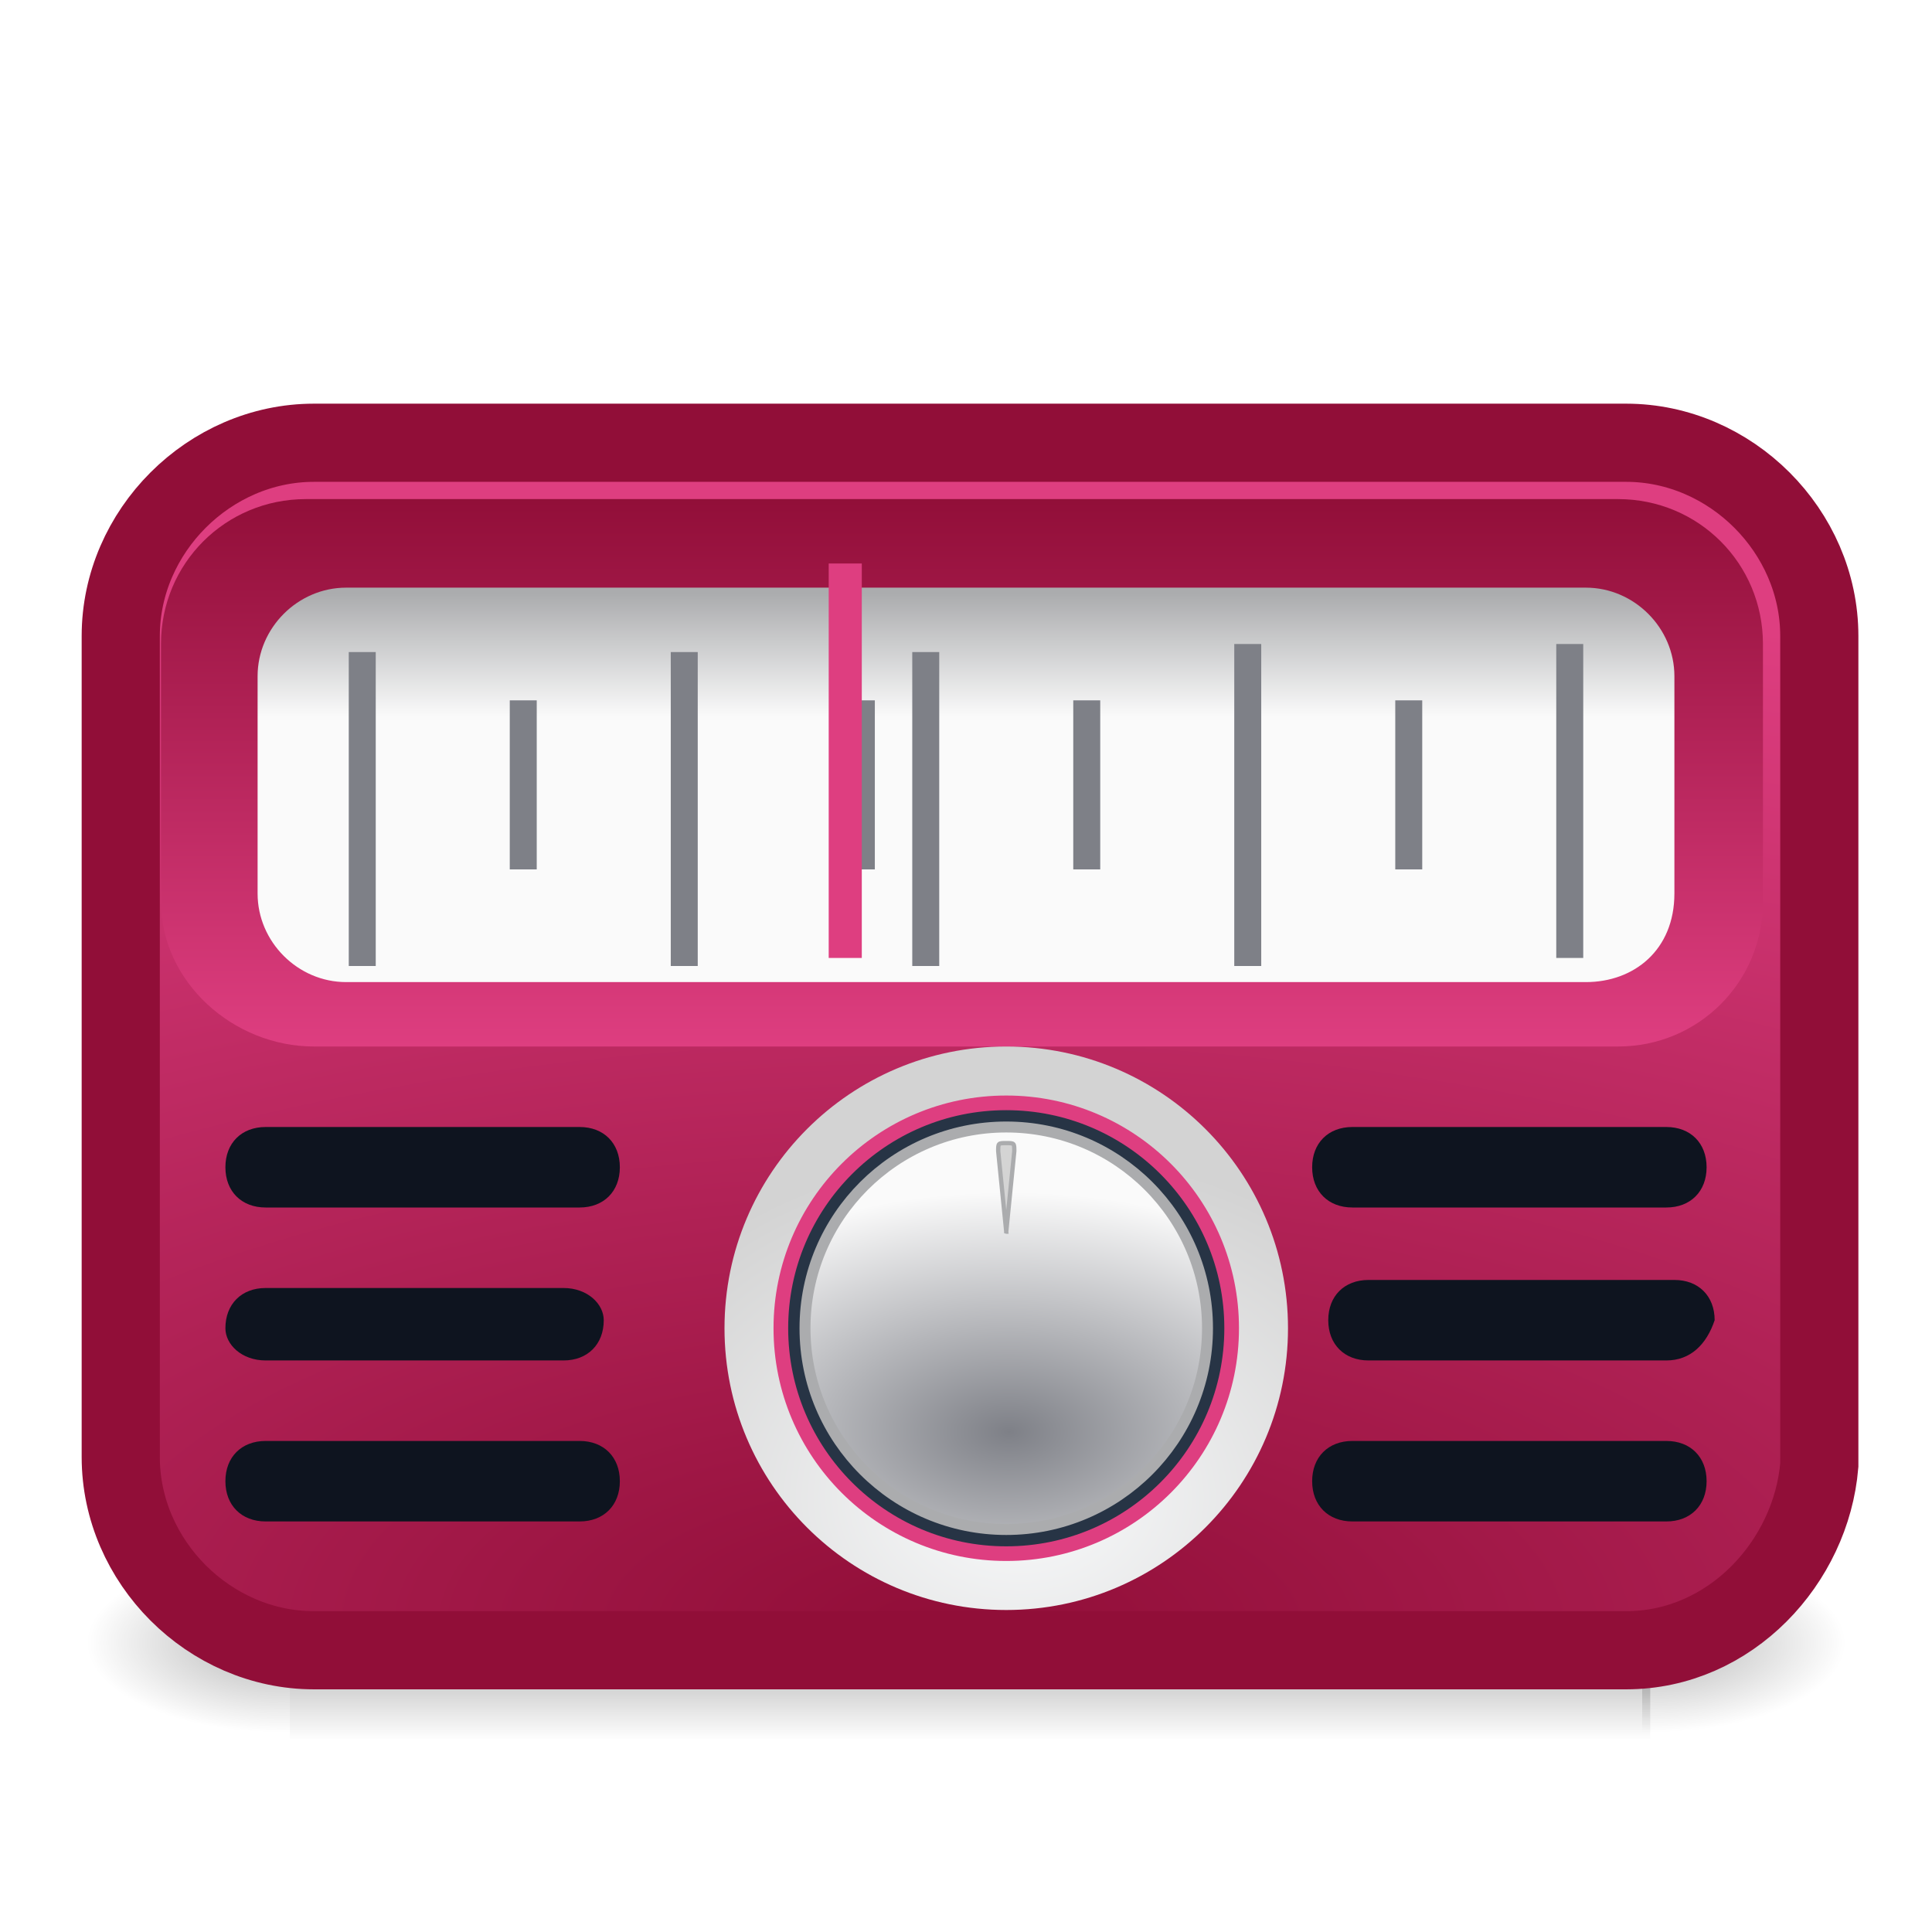
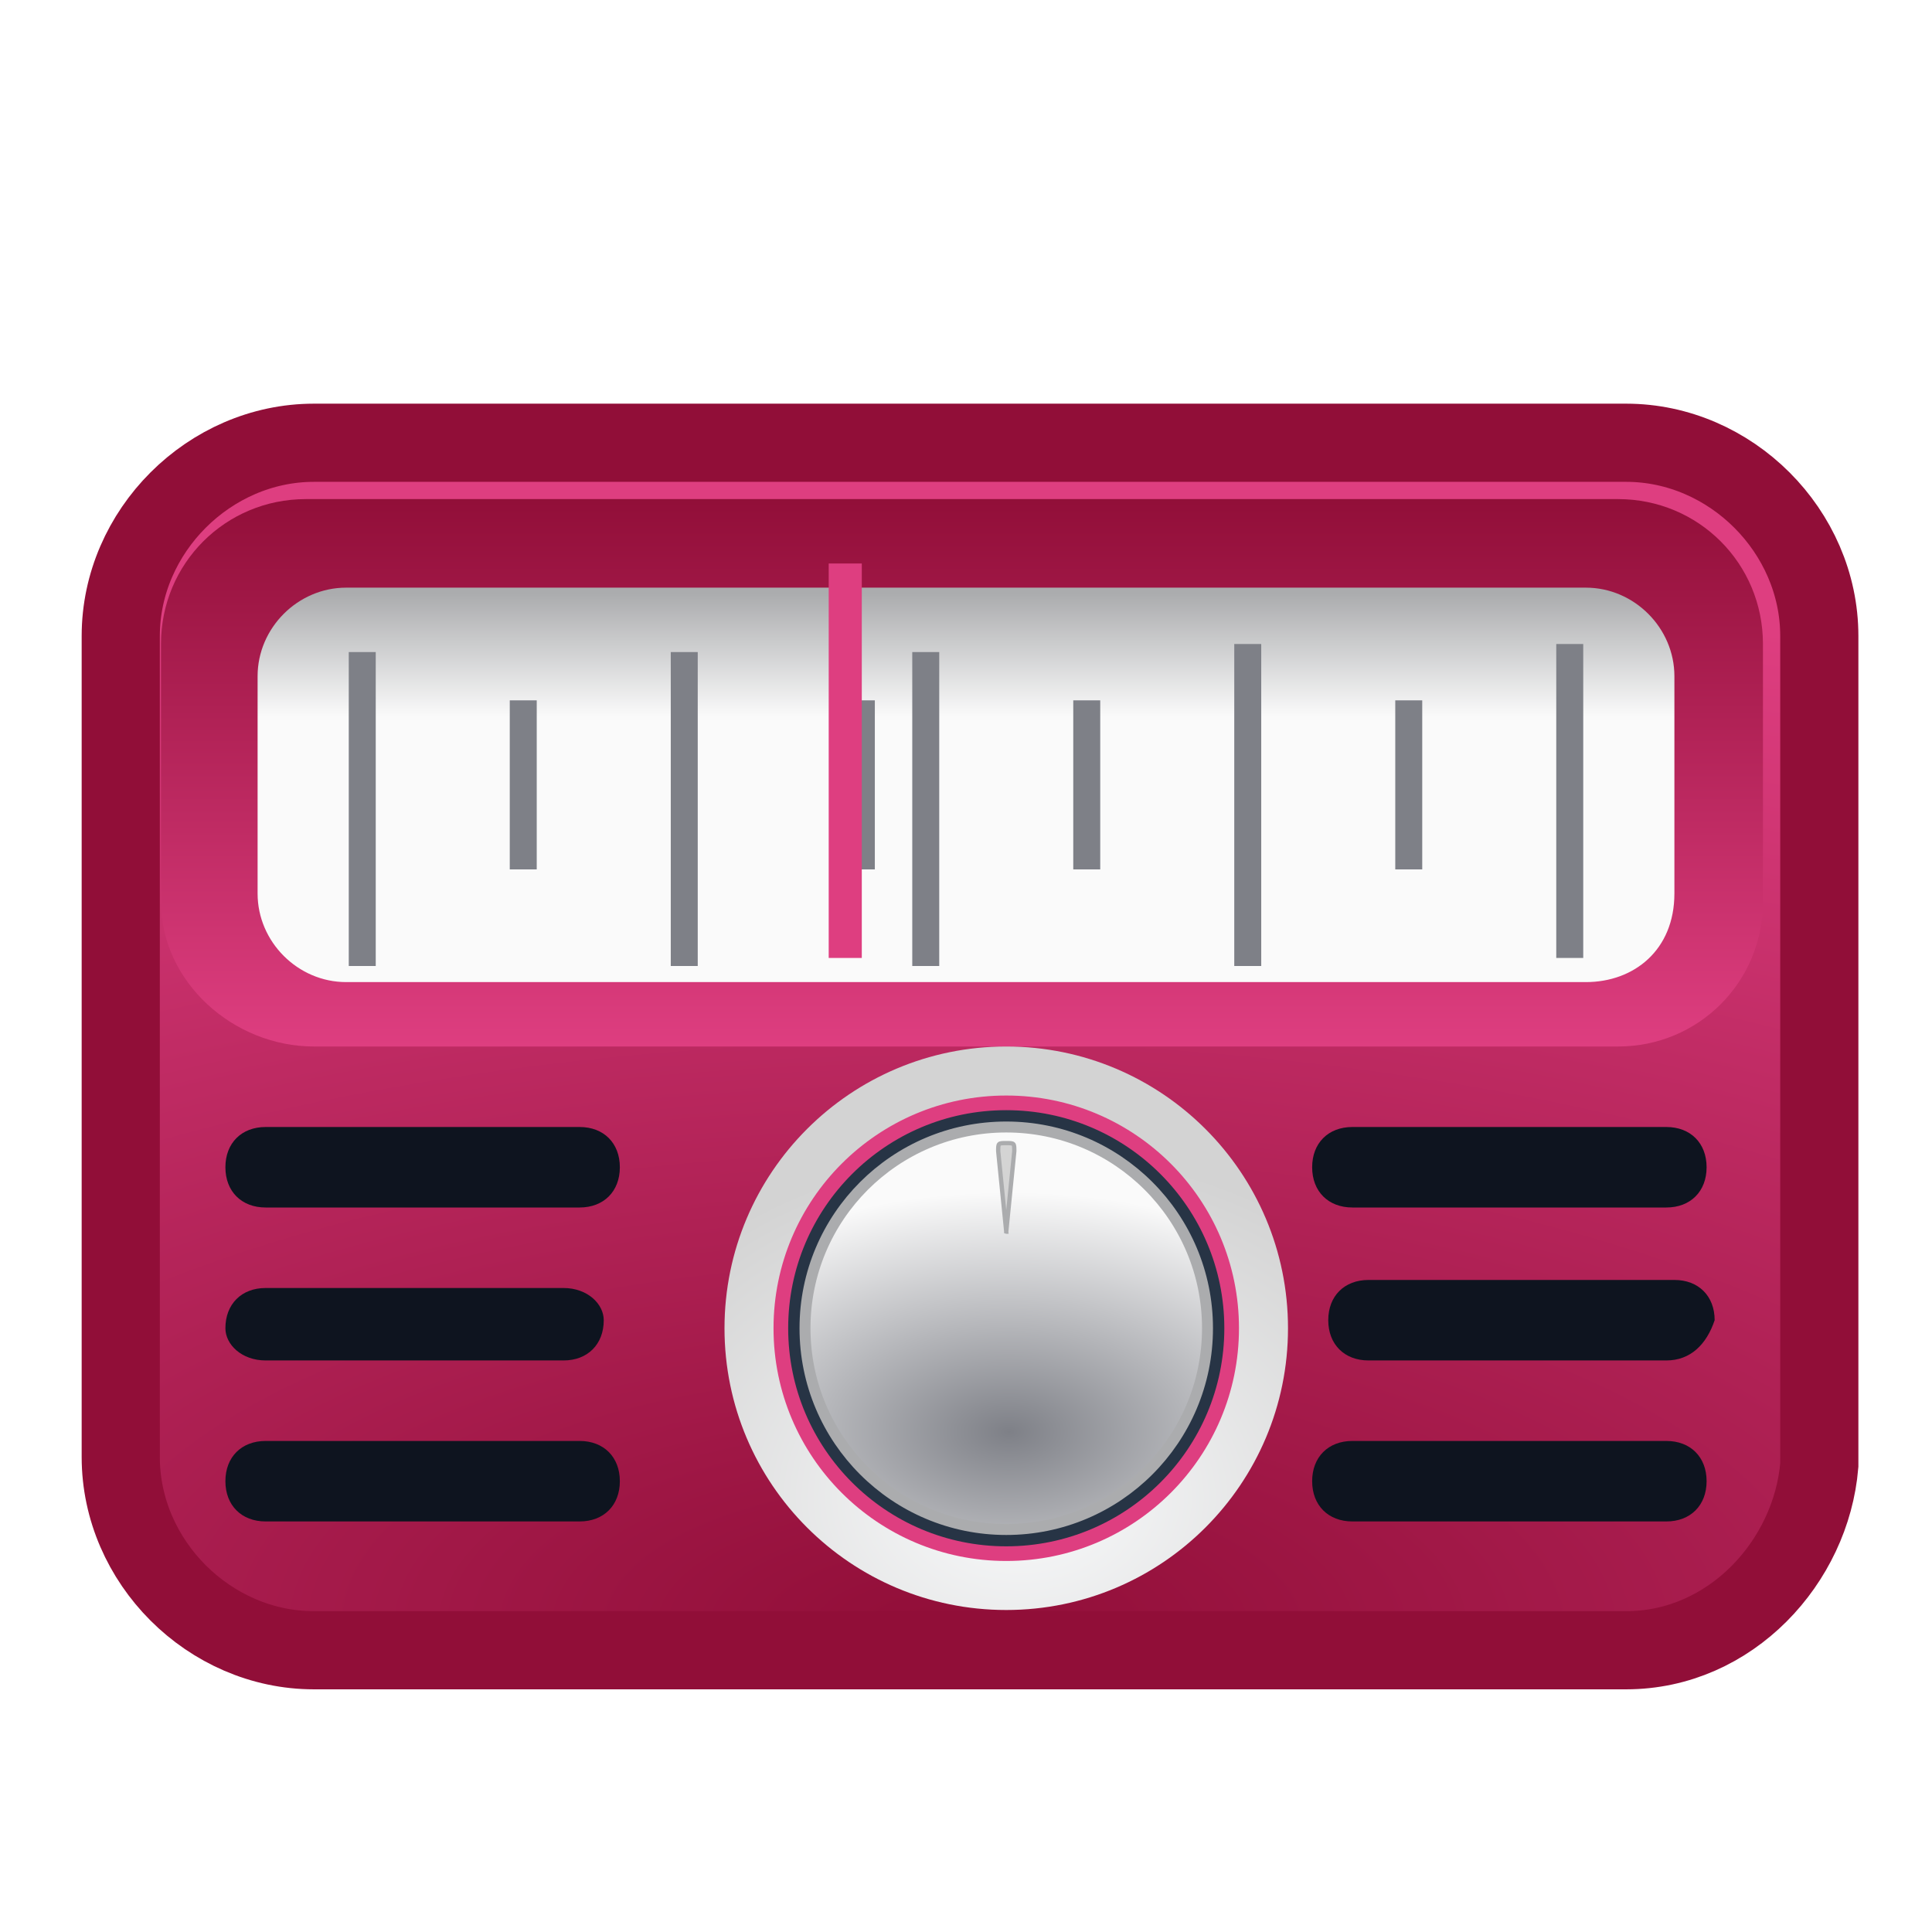
<svg xmlns="http://www.w3.org/2000/svg" version="1.1" x="0px" y="0px" viewBox="0 0 24 24" style="enable-background:new 0 0 24 24;" xml:space="preserve" id="svg3009">
  <defs id="defs3013" />
  <style type="text/css" id="style2891">
	.st0{display:none;}
	.st1{display:inline;opacity:0.2;fill:none;stroke:#000000;stroke-width:4.687500e-02;enable-background:new    ;}
	.st2{opacity:0.3;fill:url(#SVGID_1_);enable-background:new    ;}
	.st3{opacity:0.3;fill:url(#SVGID_2_);enable-background:new    ;}
	.st4{opacity:0.3;fill:url(#SVGID_3_);enable-background:new    ;}
	.st5{fill:url(#SVGID_4_);stroke:#910E38;stroke-width:0.971;}
	.st6{fill:url(#SVGID_5_);}
	.st7{fill:url(#SVGID_6_);}
	.st8{fill:none;stroke:#7E8087;stroke-width:0.335;stroke-miterlimit:10;}
	.st9{fill:none;stroke:#DE3E80;stroke-width:0.411;stroke-miterlimit:10;}
	.st10{fill:url(#SVGID_7_);}
	.st11{fill:#273445;stroke:#DE3E80;stroke-width:0.182;stroke-linecap:round;stroke-linejoin:round;}
	.st12{fill:url(#SVGID_8_);stroke:#ABACAE;stroke-width:0.136;stroke-linecap:round;stroke-linejoin:round;}
	.st13{fill:#D4D4D4;stroke:#ABACAE;stroke-width:5.329575e-02;}
	.st14{fill:#0E141F;}
</style>
  <g id="Layer_1" class="st0">
    <path class="st1" d="M24,17.6H0 M24,18.4H0 M24,19.1H0 M24,17.3H0 M24,18H0 M24,18.8H0 M24,15.4H0 M24,16.1H0 M24,16.9H0 M24,15H0    M24,15.8H0 M24,16.5H0 M24,13.1H0 M24,13.9H0 M24,14.6H0 M24,12.8H0 M24,13.5H0 M24,14.3H0 M24,10.9H0 M24,11.6H0 M24,12.4H0    M24,10.5H0 M24,11.3H0 M24,12H0 M24,8.6H0 M24,9.4H0 M24,10.1H0 M24,8.3H0 M24,9H0 M24,9.8H0 M24,7.1H0 M24,7.9H0 M24,6.8H0    M24,7.5H0 M24,4.9H0 M24,5.6H0 M24,6.4H0 M24,4.5H0 M24,5.3H0 M24,6H0 M24,2.6H0 M24,3.4H0 M24,4.1H0 M24,2.3H0 M24,3H0 M24,3.8H0    M24,0.4H0 M24,1.1H0 M24,1.9H0 M24,0.8H0 M24,1.5H0 M24,21.8H0 M24,22.5H0 M24,23.3H0 M24,21.4H0 M24,22.1H0 M24,22.9H0 M24,19.5   H0 M24,20.3H0 M24,21H0 M24,19.9H0 M24,20.6H0 M24,23.6H0 M6.4,24V0 M5.6,24V0 M4.9,24V0 M6.8,24V0 M6,24V0 M5.3,24V0 M8.6,24V0    M7.9,24V0 M7.1,24V0 M9,24V0 M8.3,24V0 M7.5,24V0 M10.9,24V0 M10.1,24V0 M9.4,24V0 M11.3,24V0 M10.5,24V0 M9.8,24V0 M13.1,24V0    M12.4,24V0 M11.6,24V0 M13.5,24V0 M12.8,24V0 M12,24V0 M15.4,24V0 M14.6,24V0 M13.9,24V0 M15.8,24V0 M15,24V0 M14.3,24V0 M16.9,24   V0 M16.1,24V0 M17.3,24V0 M16.5,24V0 M19.1,24V0 M18.4,24V0 M17.6,24V0 M19.5,24V0 M18.8,24V0 M18,24V0 M21.4,24V0 M20.6,24V0    M19.9,24V0 M21.8,24V0 M21,24V0 M20.3,24V0 M23.6,24V0 M22.9,24V0 M22.1,24V0 M23.3,24V0 M22.5,24V0 M2.3,24V0 M1.5,24V0 M0.8,24   V0 M2.6,24V0 M1.9,24V0 M1.1,24V0 M4.5,24V0 M3.8,24V0 M3,24V0 M4.1,24V0 M3.4,24V0 M0.4,24V0" id="path2893" />
  </g>
  <g id="Layer_2" transform="translate(0,-2)">
-     <g id="g2919">
-       <linearGradient id="SVGID_1_" gradientUnits="userSpaceOnUse" x1="4814.817" y1="-15901.63" x2="4814.817" y2="-15983.597" gradientTransform="matrix(0.1018,0,0,-0.02745,-478.1484,-415.1248)">
-         <stop offset="0" style="stop-color:#000000;stop-opacity:0" id="stop2896" />
-         <stop offset="0.5" style="stop-color:#000000" id="stop2898" />
-         <stop offset="1" style="stop-color:#000000;stop-opacity:0" id="stop2900" />
-       </linearGradient>
-       <path class="st2" d="m 3.6,21.4 h 16.9 v 2.2 H 3.6 Z" id="path2903" style="opacity:0.3;fill:url(#SVGID_1_);enable-background:new" />
-       <radialGradient id="SVGID_2_" cx="8285.415" cy="-15939.322" r="40.534" gradientTransform="matrix(0.0598,0,0,-0.02745,-474.9664,-415.1248)" gradientUnits="userSpaceOnUse">
-         <stop offset="0" style="stop-color:#000000" id="stop2905" />
-         <stop offset="1" style="stop-color:#000000;stop-opacity:0" id="stop2907" />
-       </radialGradient>
-       <path class="st3" d="m 20.4,21.3 v 2.3 c 1.1,0 2.6,-0.5 2.6,-1.2 0,-0.7 -1.2,-1.1 -2.6,-1.1 z" id="path2910" style="opacity:0.3;fill:url(#SVGID_2_);enable-background:new" />
-       <radialGradient id="SVGID_3_" cx="-8671.096" cy="-15939.322" r="40.534" gradientTransform="matrix(-0.0598,0,0,-0.02745,-515.0326,-415.1248)" gradientUnits="userSpaceOnUse">
-         <stop offset="0" style="stop-color:#000000" id="stop2912" />
-         <stop offset="1" style="stop-color:#000000;stop-opacity:0" id="stop2914" />
-       </radialGradient>
-       <path class="st4" d="m 3.6,21.3 v 2.3 C 2.5,23.6 1,23.1 1,22.4 1,21.7 2.2,21.3 3.6,21.3 Z" id="path2917" style="opacity:0.3;fill:url(#SVGID_3_);enable-background:new" />
-     </g>
    <radialGradient id="SVGID_4_" cx="11.376" cy="22.558" r="32.874" gradientTransform="matrix(0.9552,0.00640975,-0.00249671,0.4005,1.0284,13.1172)" gradientUnits="userSpaceOnUse">
      <stop offset="2.933213e-03" style="stop-color:#910E38" id="stop2921" />
      <stop offset="1" style="stop-color:#DE3E80" id="stop2923" />
    </radialGradient>
    <path class="st5" d="M 20.2,22.5 H 3.9 C 2.6,22.5 1.5,21.4 1.5,20.1 V 9.9 C 1.5,8.6 2.6,7.5 3.9,7.5 h 16.3 c 1.3,0 2.4,1.1 2.4,2.4 v 10.3 c -0.1,1.2 -1.1,2.3 -2.4,2.3 z" id="path2926" style="fill:url(#SVGID_4_);stroke:#910e38;stroke-width:0.971" />
    <linearGradient id="SVGID_5_" gradientUnits="userSpaceOnUse" x1="12.734" y1="15" x2="12.734" y2="8.132" gradientTransform="matrix(1.0987,0,0,1,-1.9911,0)">
      <stop offset="0" style="stop-color:#DE3E80" id="stop2928" />
      <stop offset="1" style="stop-color:#910E38" id="stop2930" />
    </linearGradient>
    <path class="st6" d="M 2,13.2 V 10 C 2,9 2.8,8.2 3.8,8.2 h 16.3 c 1,0 1.8,0.8 1.8,1.8 v 3.2 c 0,1 -0.8,1.8 -1.8,1.8 H 3.9 C 2.9,15 2,14.2 2,13.2 Z" id="path2933" style="fill:url(#SVGID_5_)" />
    <linearGradient id="SVGID_6_" gradientUnits="userSpaceOnUse" x1="12" y1="14.25" x2="12" y2="9.375">
      <stop offset="0.687" style="stop-color:#FAFAFA" id="stop2935" />
      <stop offset="1" style="stop-color:#ABACAE" id="stop2937" />
    </linearGradient>
    <path class="st7" d="M 19.7,14.2 H 4.3 C 3.7,14.2 3.2,13.7 3.2,13.1 V 10.4 C 3.2,9.8 3.7,9.3 4.3,9.3 h 15.4 c 0.6,0 1.1,0.5 1.1,1.1 v 2.7 c 0,0.7 -0.5,1.1 -1.1,1.1 z" id="path2940" style="fill:url(#SVGID_6_)" />
    <g id="g2962">
      <line class="st8" x1="4.5" y1="10.1" x2="4.5" y2="14" id="line2942" style="fill:none;stroke:#7e8087;stroke-width:0.335;stroke-miterlimit:10" />
      <line class="st8" x1="6.5" y1="10.7" x2="6.5" y2="12.8" id="line2944" style="fill:none;stroke:#7e8087;stroke-width:0.335;stroke-miterlimit:10" />
      <line class="st8" x1="8.5" y1="10.1" x2="8.5" y2="14" id="line2946" style="fill:none;stroke:#7e8087;stroke-width:0.335;stroke-miterlimit:10" />
      <line class="st8" x1="10.7" y1="10.7" x2="10.7" y2="12.8" id="line2948" style="fill:none;stroke:#7e8087;stroke-width:0.335;stroke-miterlimit:10" />
      <line class="st8" x1="11.5" y1="10.1" x2="11.5" y2="14" id="line2950" style="fill:none;stroke:#7e8087;stroke-width:0.335;stroke-miterlimit:10" />
      <line class="st8" x1="13.5" y1="10.7" x2="13.5" y2="12.8" id="line2952" style="fill:none;stroke:#7e8087;stroke-width:0.335;stroke-miterlimit:10" />
      <line class="st8" x1="15.5" y1="10" x2="15.5" y2="14" id="line2954" style="fill:none;stroke:#7e8087;stroke-width:0.335;stroke-miterlimit:10" />
      <line class="st8" x1="19.5" y1="10" x2="19.5" y2="13.9" id="line2956" style="fill:none;stroke:#7e8087;stroke-width:0.335;stroke-miterlimit:10" />
      <line class="st8" x1="17.5" y1="10.7" x2="17.5" y2="12.8" id="line2958" style="fill:none;stroke:#7e8087;stroke-width:0.335;stroke-miterlimit:10" />
      <line class="st9" x1="10.5" y1="9" x2="10.5" y2="13.9" id="line2960" style="fill:none;stroke:#de3e80;stroke-width:0.411;stroke-miterlimit:10" />
    </g>
    <g id="g2982">
      <radialGradient id="SVGID_7_" cx="12.341" cy="21.192" r="5.71" gradientTransform="matrix(1.0041,0,0,0.757,0.2847,4.5565)" gradientUnits="userSpaceOnUse">
        <stop offset="0" style="stop-color:#F9FAFB" id="stop2964" />
        <stop offset="1" style="stop-color:#D3D3D3" id="stop2966" />
      </radialGradient>
      <circle class="st10" cx="12.5" cy="18.5" r="3.5" id="circle2969" style="fill:url(#SVGID_7_)" />
      <circle class="st11" cx="12.5" cy="18.5" r="2.8" id="circle2971" style="fill:#273445;stroke:#de3e80;stroke-width:0.182;stroke-linecap:round;stroke-linejoin:round" />
      <radialGradient id="SVGID_8_" cx="12.199" cy="18.732" r="5.215" gradientTransform="matrix(0.9834,0,0,0.5716,0.5369,9.081)" gradientUnits="userSpaceOnUse">
        <stop offset="0" style="stop-color:#7E8087" id="stop2973" />
        <stop offset="1" style="stop-color:#FAFAFA" id="stop2975" />
      </radialGradient>
      <circle class="st12" cx="12.5" cy="18.5" r="2.5" id="circle2978" style="fill:url(#SVGID_8_);stroke:#abacae;stroke-width:0.136;stroke-linecap:round;stroke-linejoin:round" />
      <path class="st13" d="m 12.5,17.3 c -0.1,0 -0.1,0 0,0 l -0.1,-1 c 0,-0.1 0,-0.1 0.1,-0.1 0.1,0 0.1,0 0.1,0.1 l -0.1,1 c 0.1,0 0.1,0 0,0 z" id="path2980" />
    </g>
    <g id="g2986">
      <path class="st14" d="m 20.7,17 h -3.9 c -0.3,0 -0.5,-0.2 -0.5,-0.5 v 0 c 0,-0.3 0.2,-0.5 0.5,-0.5 h 3.9 c 0.3,0 0.5,0.2 0.5,0.5 v 0 c 0,0.3 -0.2,0.5 -0.5,0.5 z" id="path2984" style="fill:#0e141f" />
    </g>
    <g id="g2990">
      <path class="st14" d="M 20.7,18.9 H 17 c -0.3,0 -0.5,-0.2 -0.5,-0.5 v 0 c 0,-0.3 0.2,-0.5 0.5,-0.5 h 3.8 c 0.3,0 0.5,0.2 0.5,0.5 v 0 c -0.1,0.3 -0.3,0.5 -0.6,0.5 z" id="path2988" style="fill:#0e141f" />
    </g>
    <g id="g2994">
      <path class="st14" d="m 20.7,20.9 h -3.9 c -0.3,0 -0.5,-0.2 -0.5,-0.5 v 0 c 0,-0.3 0.2,-0.5 0.5,-0.5 h 3.9 c 0.3,0 0.5,0.2 0.5,0.5 v 0 c 0,0.3 -0.2,0.5 -0.5,0.5 z" id="path2992" style="fill:#0e141f" />
    </g>
    <g id="g2998">
      <path class="st14" d="m 3.3,17 h 3.9 c 0.3,0 0.5,-0.2 0.5,-0.5 v 0 C 7.7,16.2 7.5,16 7.2,16 H 3.3 C 3,16 2.8,16.2 2.8,16.5 v 0 C 2.8,16.8 3,17 3.3,17 Z" id="path2996" style="fill:#0e141f" />
    </g>
    <g id="g3002">
      <path class="st14" d="M 3.3,18.9 H 7 c 0.3,0 0.5,-0.2 0.5,-0.5 v 0 C 7.5,18.2 7.3,18 7,18 H 3.3 C 3,18 2.8,18.2 2.8,18.5 v 0 c 0,0.2 0.2,0.4 0.5,0.4 z" id="path3000" style="fill:#0e141f" />
    </g>
    <g id="g3006">
      <path class="st14" d="m 3.3,20.9 h 3.9 c 0.3,0 0.5,-0.2 0.5,-0.5 v 0 C 7.7,20.1 7.5,19.9 7.2,19.9 H 3.3 c -0.3,0 -0.5,0.2 -0.5,0.5 v 0 c 0,0.3 0.2,0.5 0.5,0.5 z" id="path3004" style="fill:#0e141f" />
    </g>
  </g>
</svg>
